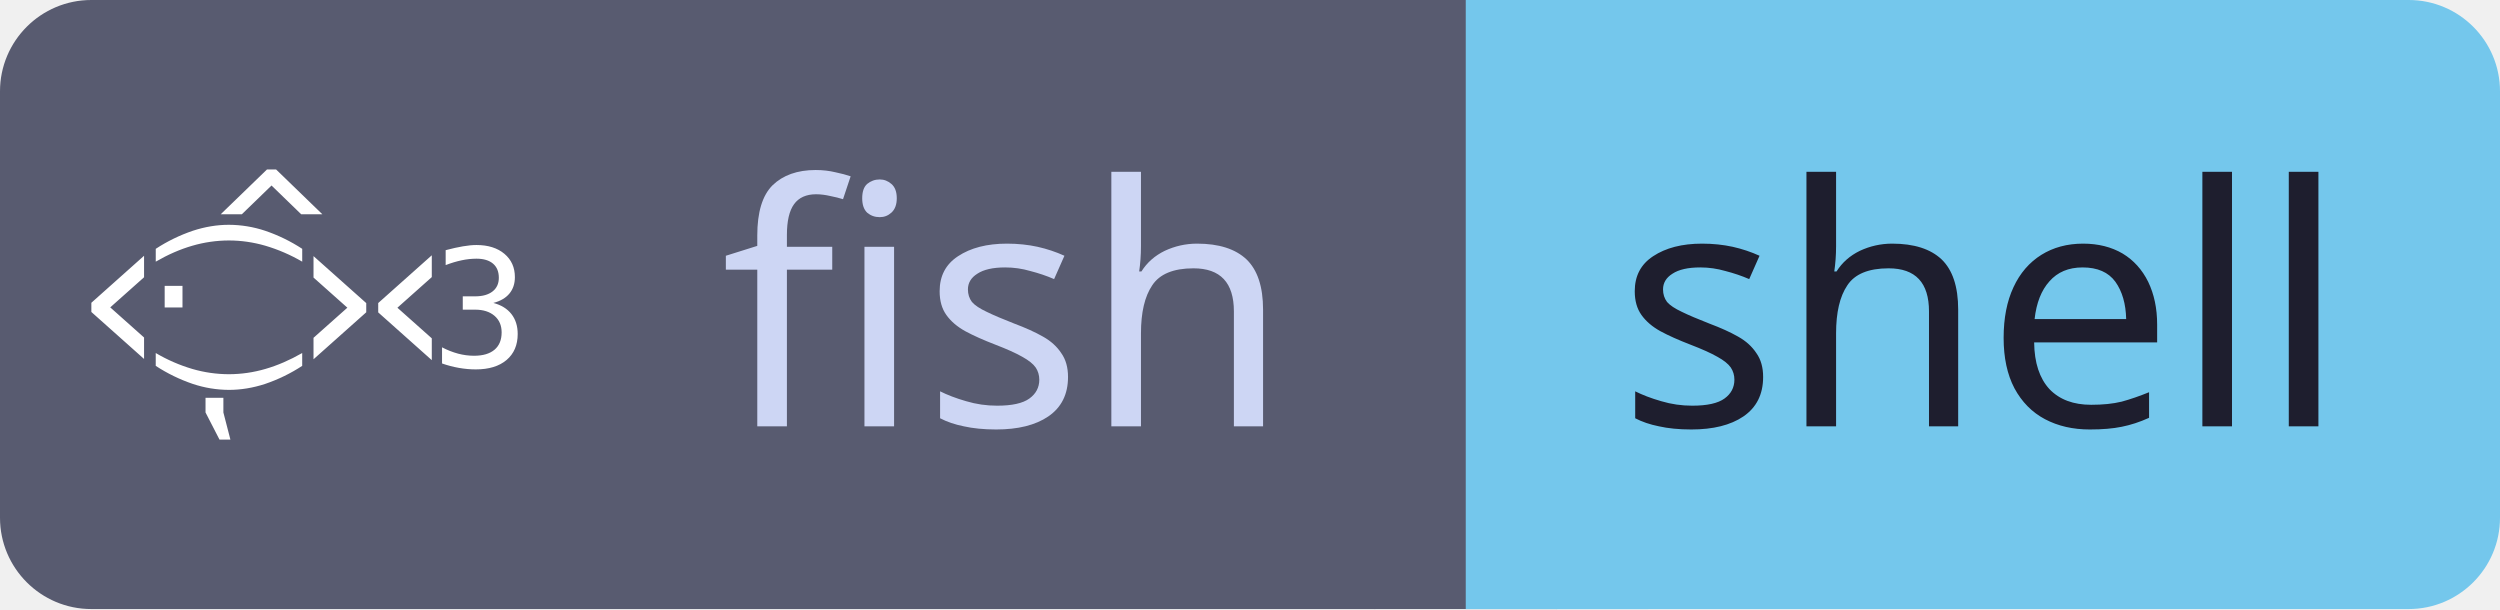
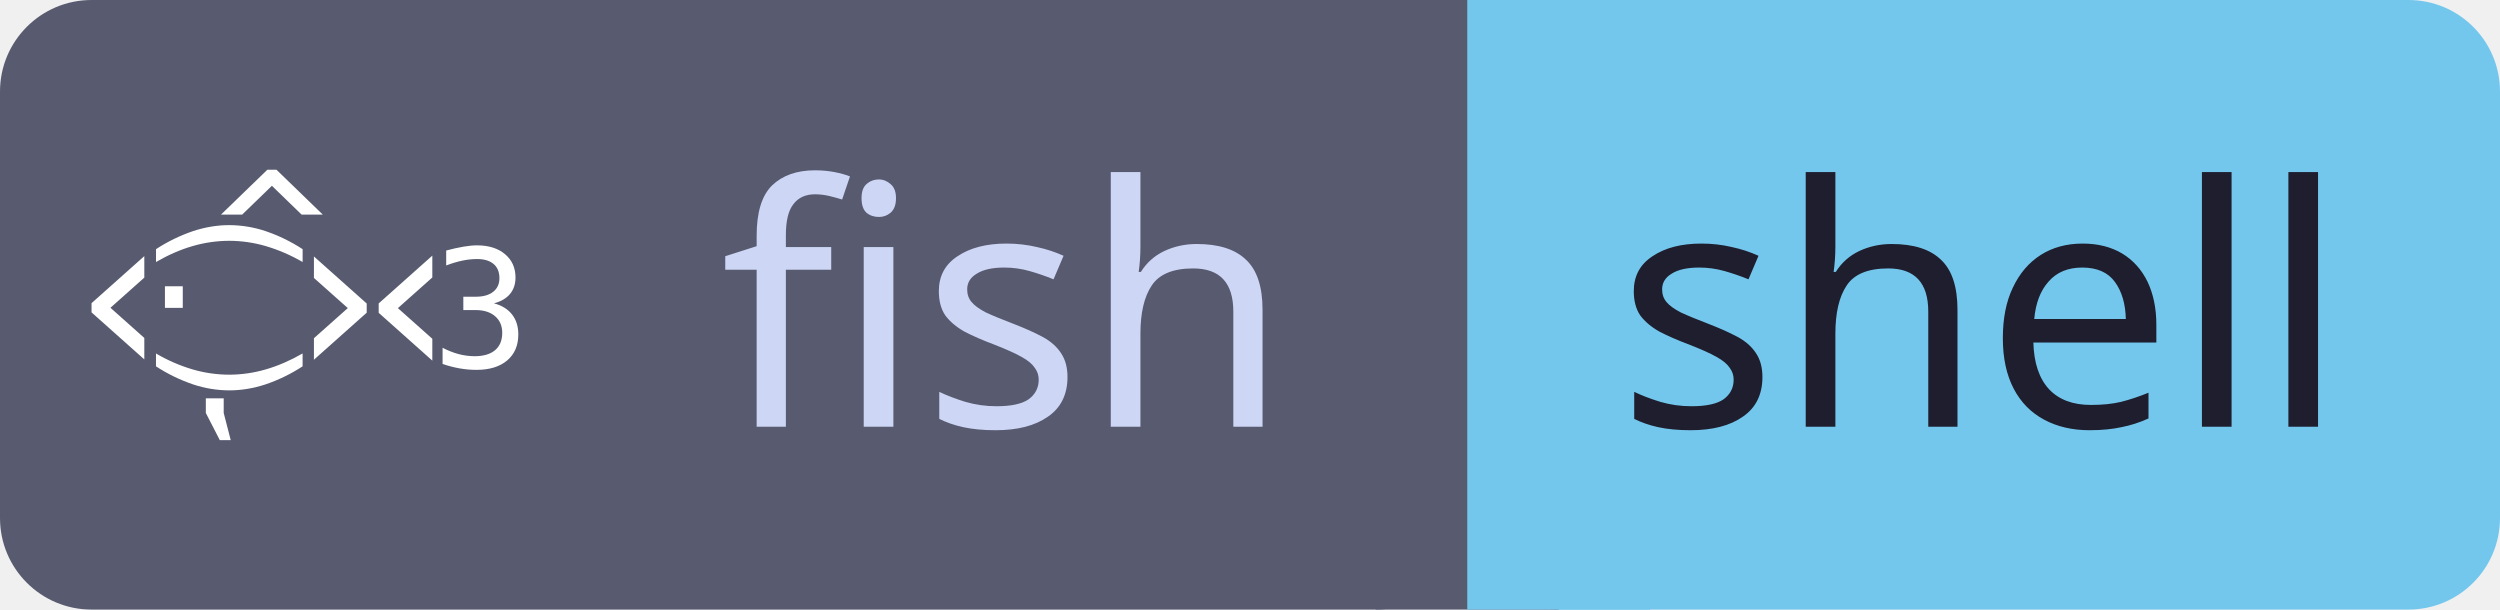
- <svg xmlns="http://www.w3.org/2000/svg" id="fishshell" width="87.02" height="21.2" viewBox="0 0 87.02 21.2">
+ <svg xmlns="http://www.w3.org/2000/svg" id="fishshell" width="89.57" height="21.84" viewBox="0 0 89.57 21.84">
  <g shape-rendering="geometricPrecision">
-     <rect x="0" width="51.02" height="21.2" fill="#585b70" rx="3.18" ry="3.18" />
-     <rect x="51.02" width="36" height="21.2" fill="#74c7ec" rx="3.18" ry="3.18" />
-     <rect x="47.84" width="6.36" height="21.2" fill="#585b70" rx="0" ry="0" />
-     <rect x="51.02" width="6.36" height="21.2" fill="#74c7ec" rx="0" ry="0" />
+     <rect x="0" width="52.57" height="21.84" fill="#585b70" rx="3.28" ry="3.28" />
+     <rect x="52.57" width="37" height="21.84" fill="#74c7ec" rx="3.28" ry="3.28" />
+     <rect x="49.29" width="6.55" height="21.84" fill="#585b70" rx="0" ry="0" />
+     <rect x="52.57" width="6.55" height="21.84" fill="#74c7ec" rx="0" ry="0" />
  </g>
  <g text-anchor="middle" shape-rendering="geometricPrecision">
-     <text fill="#cdd6f4" font-size="11.66" font-family="sans-serif" style="font-weight: 500" x="35.0" y="14.84">fish</text>
-     <text fill="#1e1e2e" font-size="11.66" font-family="sans-serif" style="font-weight: 500" x="69.0" y="14.84">shell</text>
+     <text fill="#cdd6f4" font-size="12.01" font-family="sans-serif" style="font-weight: 500" x="36.0" y="15.29">fish</text>
+     <text fill="#1e1e2e" font-size="12.01" font-family="sans-serif" style="font-weight: 500" x="71.0" y="15.29">shell</text>
  </g>
  <g shape-rendering="geometricPrecision">
-     <svg width="14.84" height="14.84" viewBox="0 0 24 24" x="3.18" y="3.18" fill="none">
+     <svg width="15.29" height="15.29" viewBox="0 0 24 24" x="3.28" y="3.28" fill="none">
      <path fill="#ffffff" d="m19.164 9.228-3.016 2.688v.527l3.016 2.688v-1.228l-1.936-1.723 1.936-1.724V9.228m-6.658.046v1.208l1.905 1.696-1.905 1.695v1.209l2.968-2.645v-.518l-2.968-2.645M9.781 7.847a6.519 6.519 0 0 0-2.038-.335c-.672 0-1.349.112-2.03.335a9.23 9.23 0 0 0-2.088 1.017v.723c.69-.4 1.377-.7 2.06-.897a7.388 7.388 0 0 1 2.058-.296c.684 0 1.368.098 2.052.296a9.452 9.452 0 0 1 2.075.897v-.723a9.229 9.229 0 0 0-2.09-1.017m.014 7.78a7.371 7.371 0 0 1-2.052.296 7.388 7.388 0 0 1-2.057-.296 9.18 9.18 0 0 1-2.061-.897v.723a9.228 9.228 0 0 0 2.088 1.017 6.492 6.492 0 0 0 2.03.335c.678 0 1.357-.112 2.038-.335a9.227 9.227 0 0 0 2.089-1.017v-.723c-.7.4-1.391.7-2.075.897m.602-11.23h-.51L7.28 6.92h1.19l1.672-1.62 1.671 1.62h1.191l-2.607-2.525m-2.965 13.68v-.824H6.427v.825l.786 1.527h.614l-.395-1.527M4.127 10.95v1.216H5.13V10.95H4.127m-1.16-1.695L0 11.901v.518l2.967 2.645v-1.208L1.063 12.16l1.904-1.695V9.256m20.68 3.28c-.235-.3-.574-.509-1.017-.626.395-.103.696-.278.902-.525.206-.247.31-.556.31-.926 0-.546-.197-.984-.59-1.314-.393-.33-.919-.495-1.575-.495-.22 0-.473.025-.758.073-.284.048-.61.12-.974.217v.84c.314-.12.613-.21.9-.27a4.05 4.05 0 0 1 .832-.091c.403 0 .714.093.933.278.218.185.328.451.328.798 0 .328-.118.584-.353.768-.235.184-.562.276-.98.276h-.697v.75h.696c.458 0 .821.116 1.09.346.268.23.402.542.402.934 0 .425-.134.75-.402.976-.269.226-.653.339-1.153.339a3.55 3.55 0 0 1-.89-.117 4.395 4.395 0 0 1-.91-.358v.909a6.1 6.1 0 0 0 .95.249c.323.057.639.085.95.085.738 0 1.315-.177 1.733-.53.417-.355.626-.842.626-1.463 0-.449-.118-.823-.353-1.123" />
    </svg>
  </g>
</svg>
